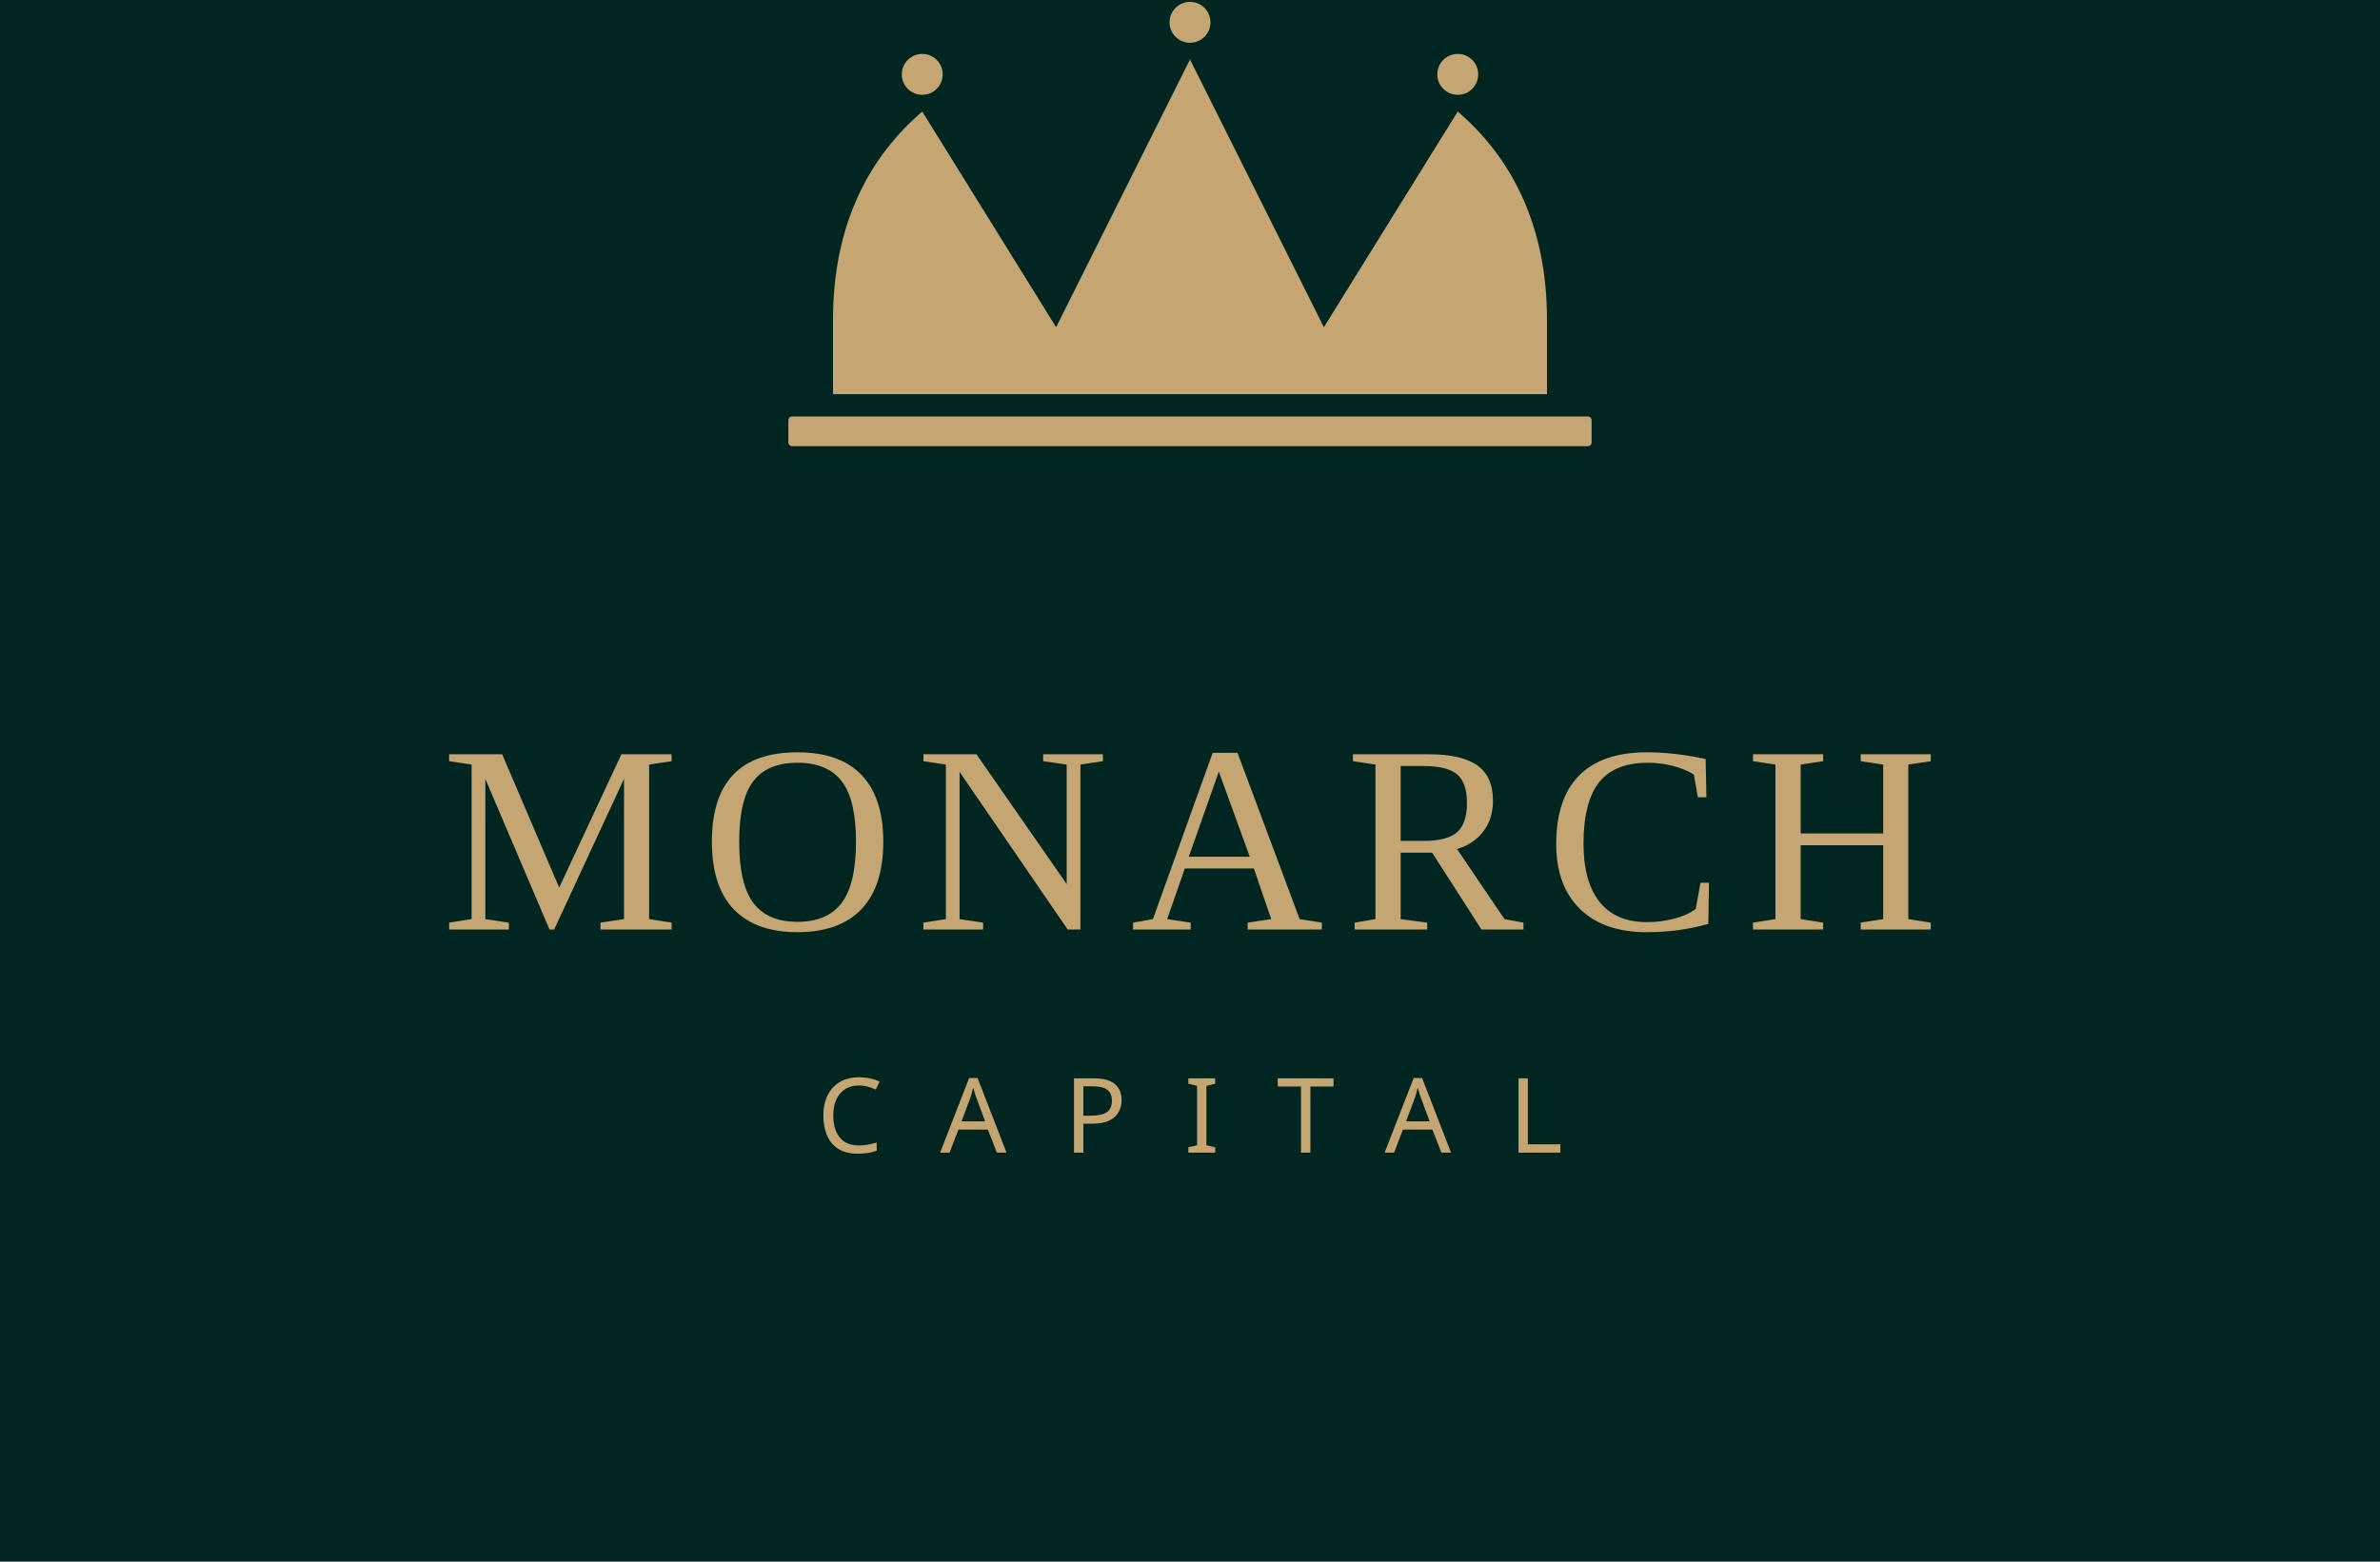
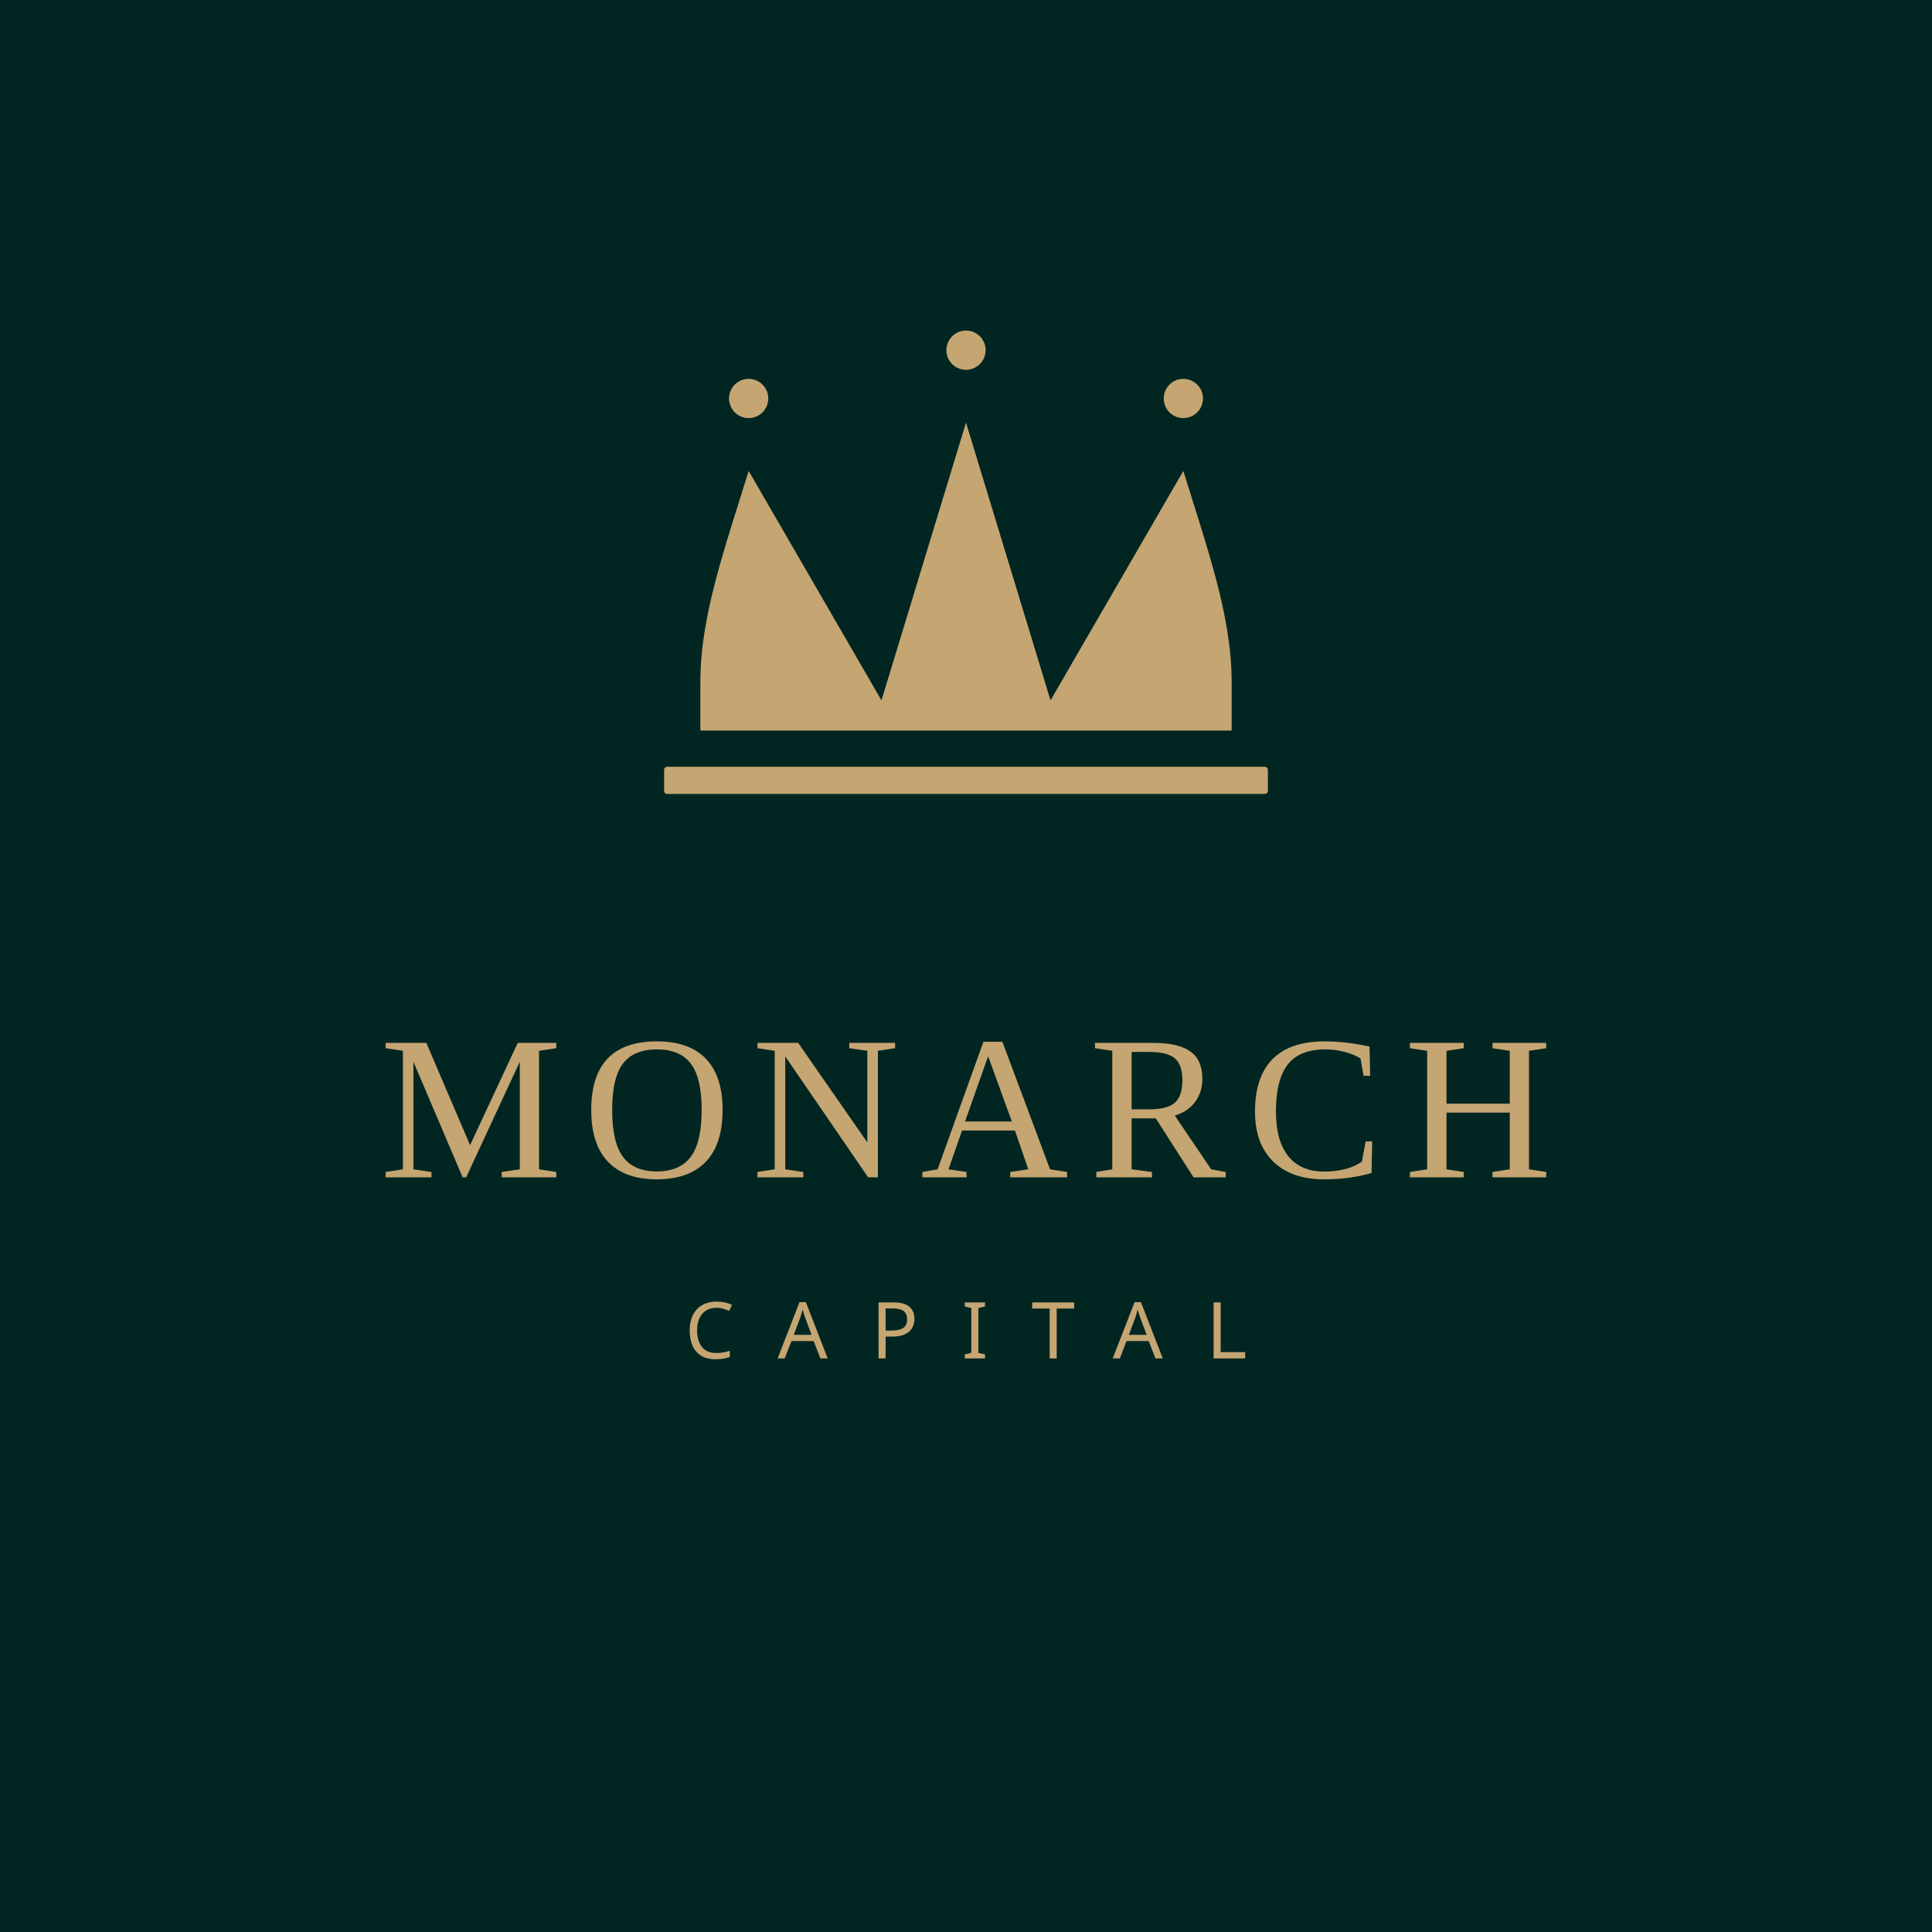
- <svg xmlns="http://www.w3.org/2000/svg" viewBox="0 0 640 420" role="img" aria-label="Monarch Capital">
-   <rect width="640" height="420" fill="#012622" />
-   <g fill="#C5A572" transform="translate(320 78)">
-     <circle cx="-72" cy="-58" r="5.5" />
-     <circle cx="0" cy="-72" r="5.5" />
-     <circle cx="72" cy="-58" r="5.5" />
-     <path d="M-96 8       C-96 -18, -86 -36, -72 -48       L-36 10       L0 -62       L36 10       L72 -48       C86 -36, 96 -18, 96 8       L96 28       L-96 28       Z" />
-     <rect x="-108" y="34" width="216" height="8" rx="1" />
+ <svg xmlns="http://www.w3.org/2000/svg" viewBox="0 0 640 640" role="img" aria-label="Monarch Capital">
+   <rect width="640" height="640" fill="#012622" />
+   <g fill="#C5A572" transform="translate(320 210)">
+     <circle cx="-72" cy="-78" r="6.5" />
+     <circle cx="0" cy="-94" r="6.5" />
+     <circle cx="72" cy="-78" r="6.5" />
+     <path d="M-88 16       C-88 -6, -80 -28, -72 -54       L-28 22       L0 -70       L28 22       L72 -54       C80 -28, 88 -6, 88 16       L88 32       L-88 32       Z" />
+     <rect x="-100" y="44" width="200" height="9" rx="1" />
  </g>
-   <text x="320" y="250" text-anchor="middle" font-family="Cinzel, 'Times New Roman', Georgia, serif" font-size="72" font-weight="500" letter-spacing="0.08em" fill="#C5A572">MONARCH</text>
-   <text x="320" y="310" text-anchor="middle" font-family="Outfit, 'Segoe UI', sans-serif" font-size="28" font-weight="400" letter-spacing="0.55em" fill="#C5A572">CAPITAL</text>
+   <text x="320" y="390" text-anchor="middle" font-family="Cinzel, 'Times New Roman', Georgia, serif" font-size="68" font-weight="500" letter-spacing="0.1em" fill="#C5A572">MONARCH</text>
+   <text x="320" y="450" text-anchor="middle" font-family="Outfit, 'Segoe UI', sans-serif" font-size="26" font-weight="400" letter-spacing="0.55em" fill="#C5A572">CAPITAL</text>
</svg>
